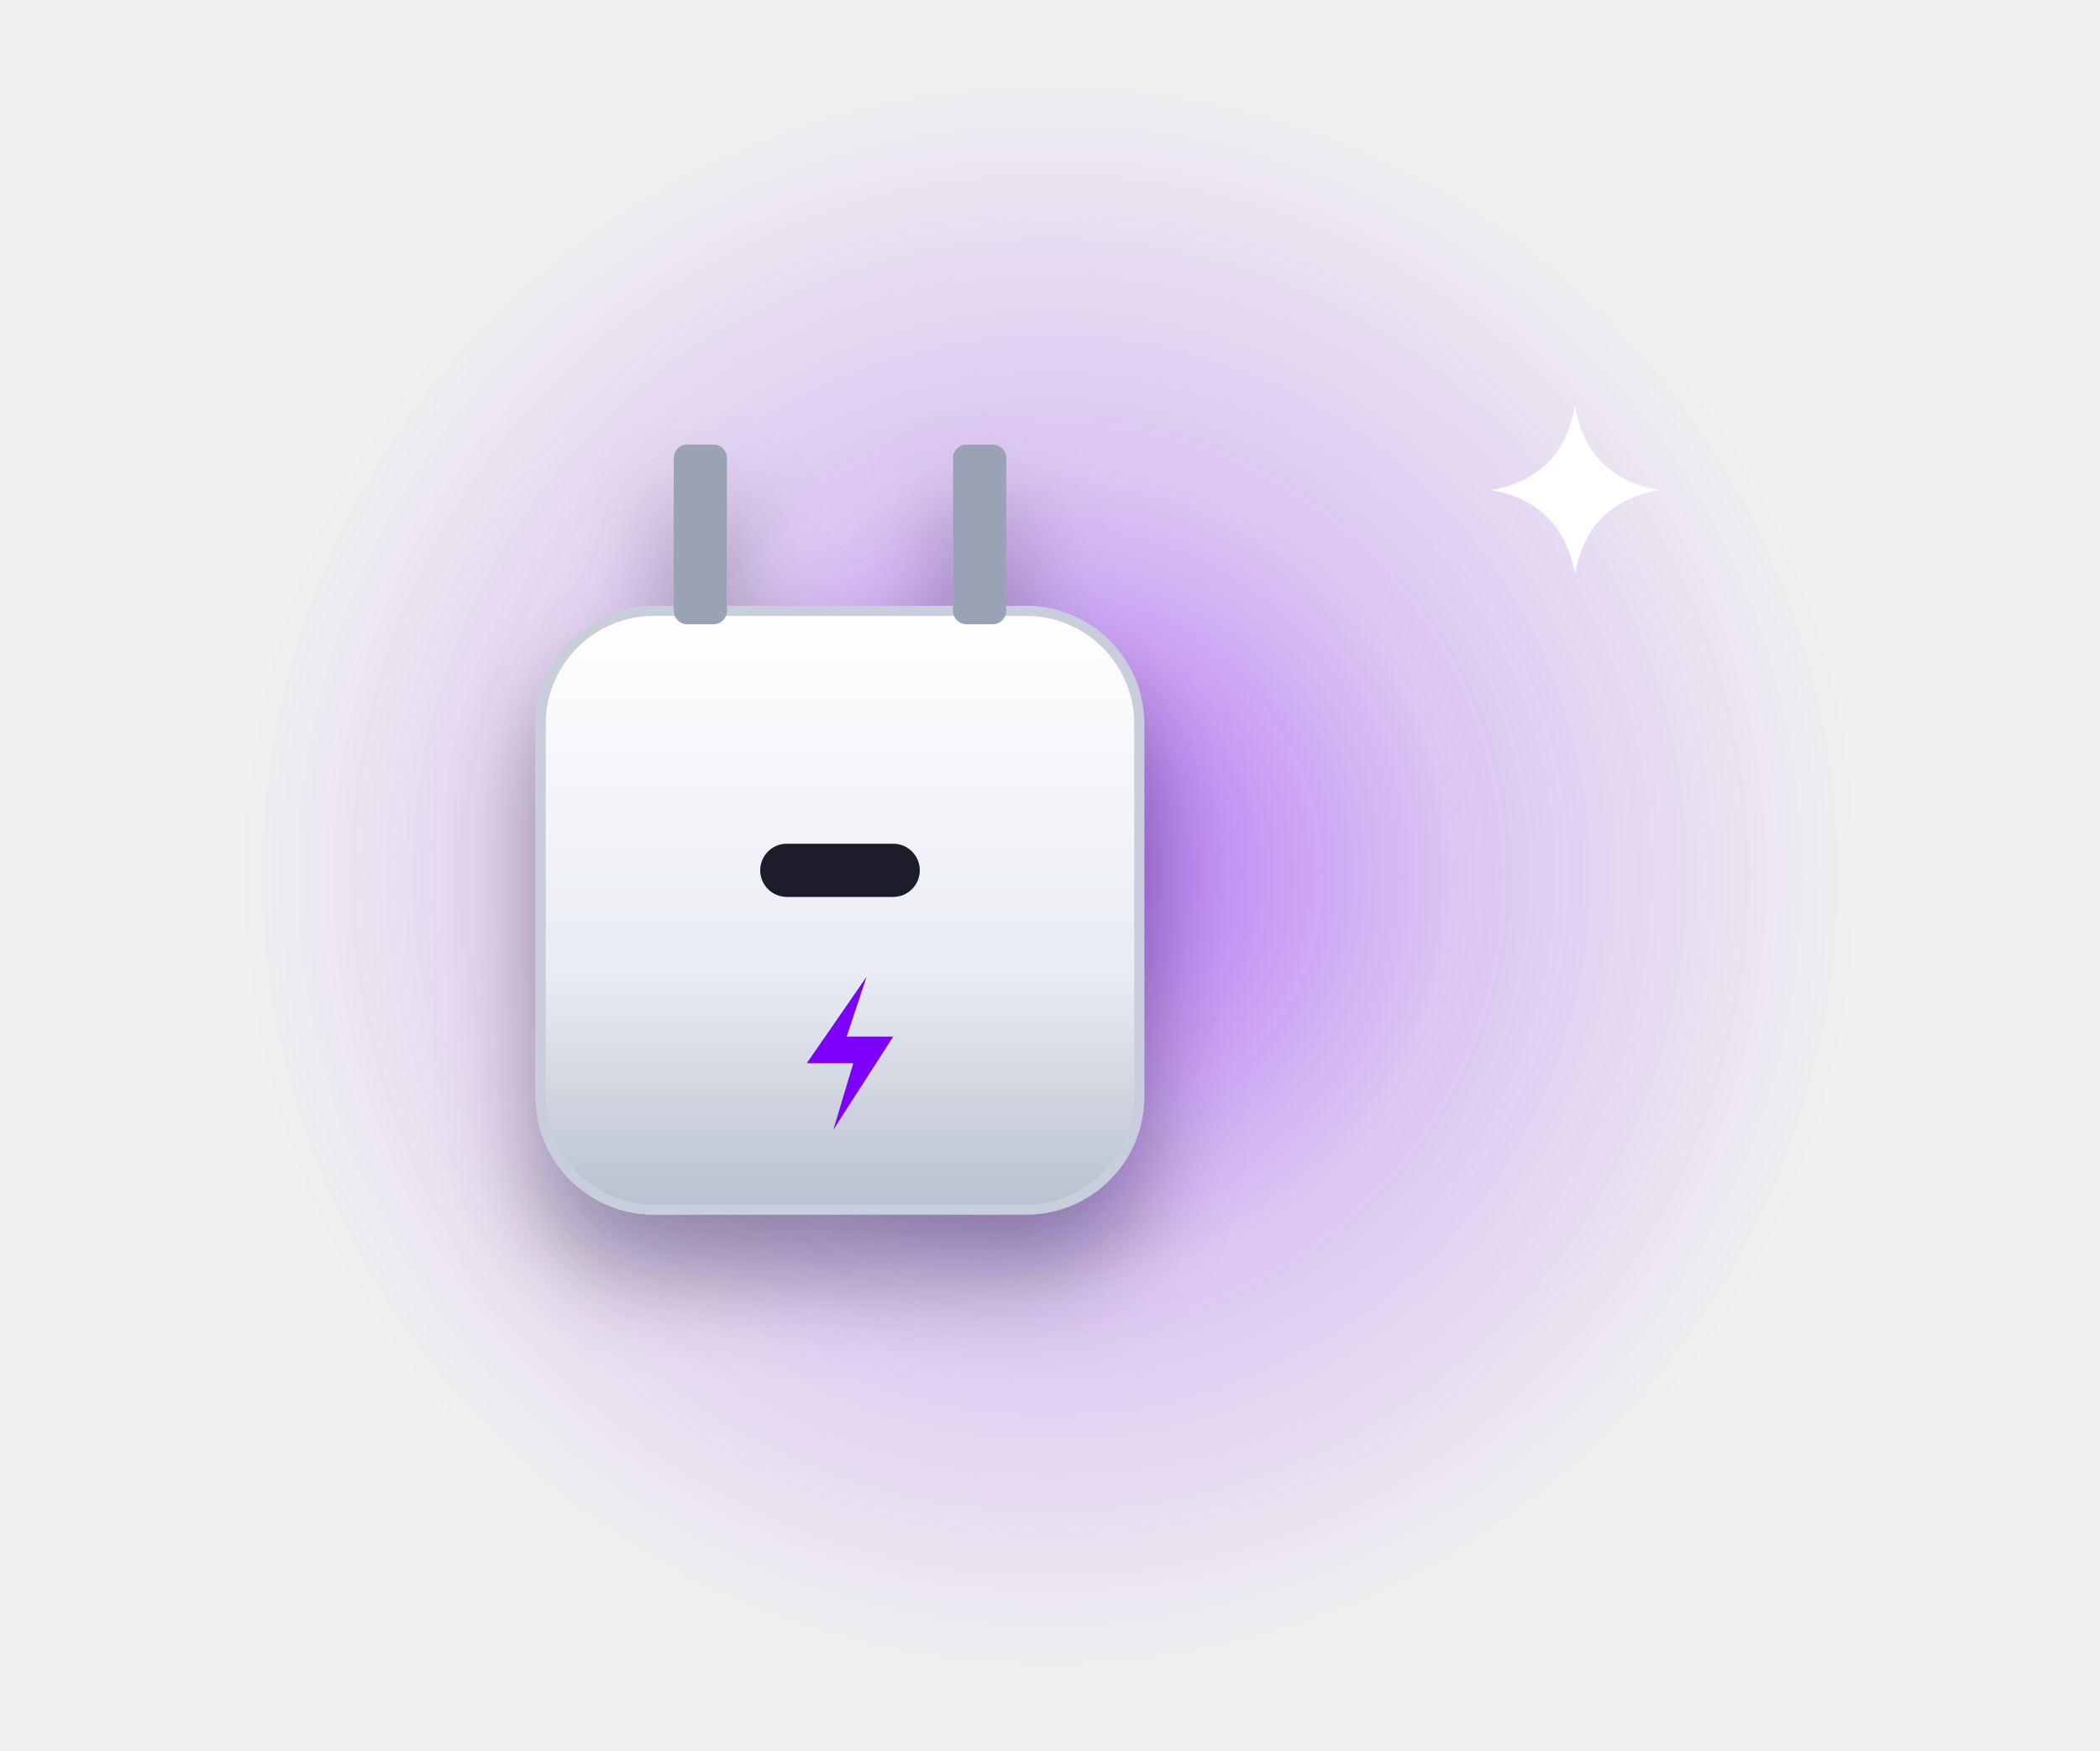
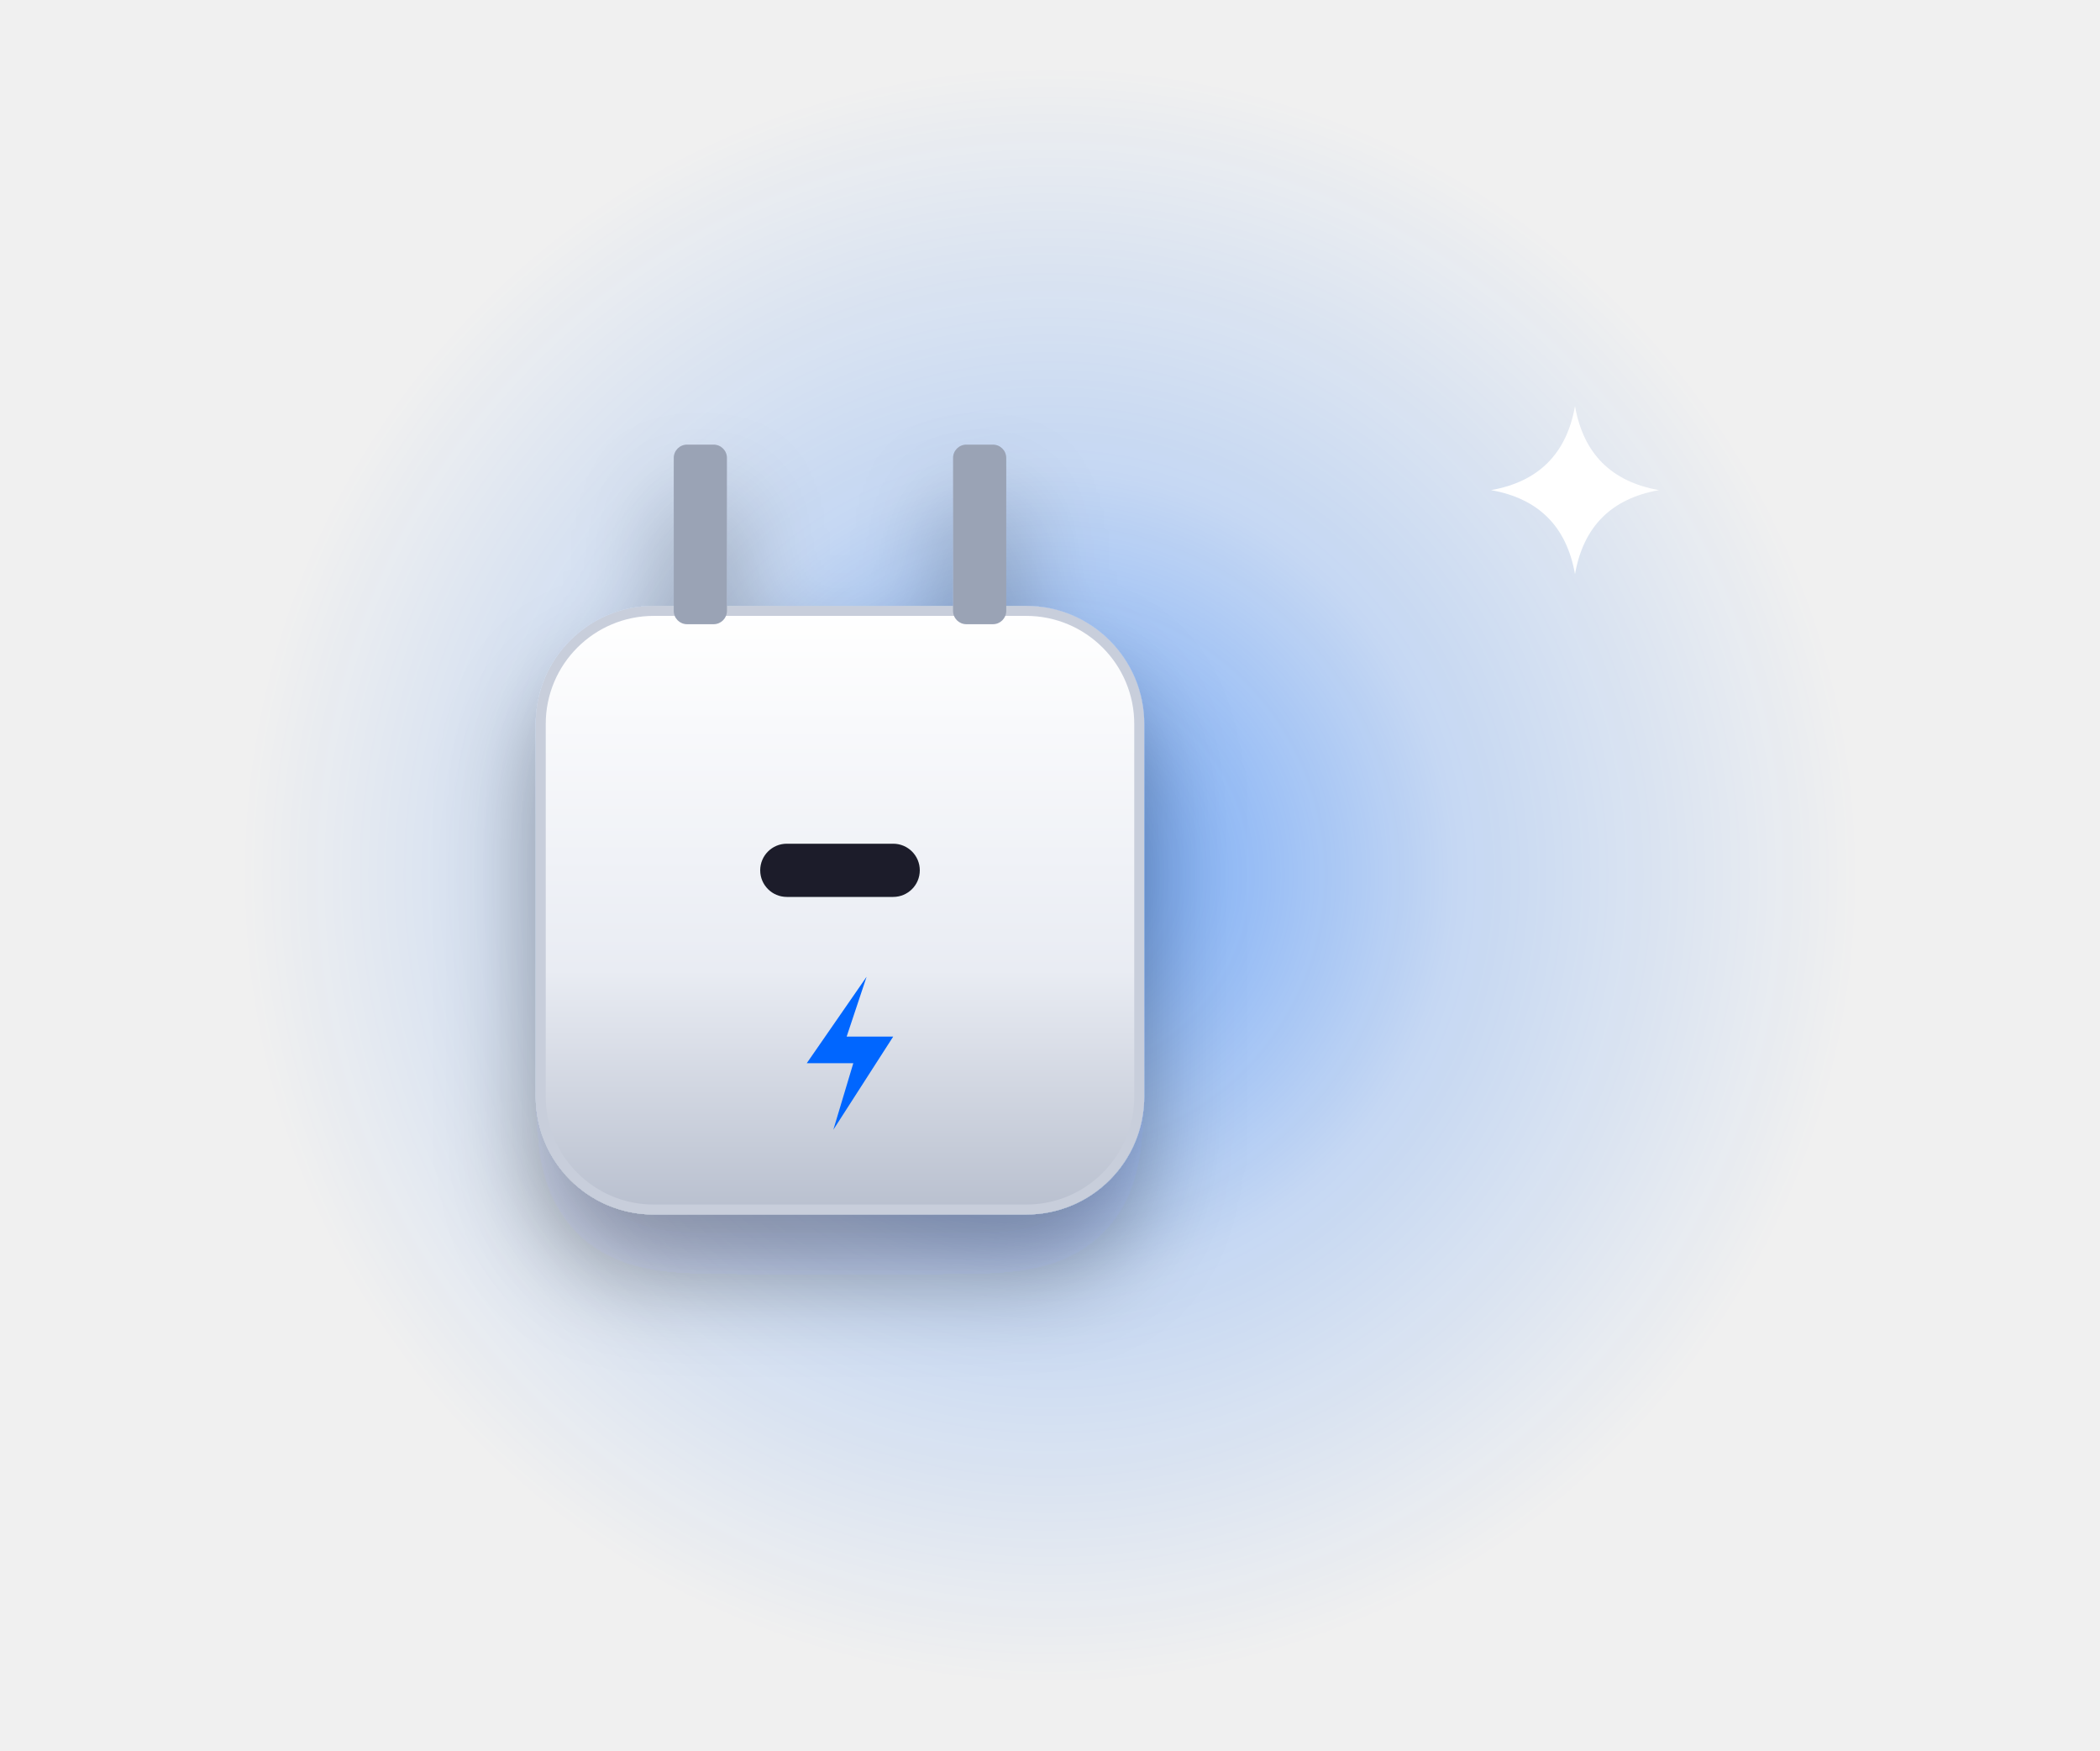
<svg xmlns="http://www.w3.org/2000/svg" viewBox="0 0 600 500">
  <defs>
    <radialGradient id="gillmegacha" cx=".5" cy=".5" r=".5">
-       <stop offset="0" stop-color="#7D03FC" stop-opacity=".55" />
-       <stop offset=".5" stop-color="#7D03FC" stop-opacity=".18" />
-       <stop offset="1" stop-color="#7D03FC" stop-opacity="0" />
+       <stop offset="0" stop-color="#0066FF" stop-opacity=".55" />
+       <stop offset=".5" stop-color="#0066FF" stop-opacity=".18" />
+       <stop offset="1" stop-color="#0066FF" stop-opacity="0" />
    </radialGradient>
    <linearGradient id="willmegacha" x1="0" y1="0" x2="0" y2="1">
      <stop offset="0" stop-color="#FFFFFF" />
      <stop offset=".6" stop-color="#E9ECF3" />
      <stop offset="1" stop-color="#B9C0CF" />
    </linearGradient>
    <linearGradient id="wsillmegacha" x1="0" y1="0" x2="1" y2="0">
      <stop offset="0" stop-color="#C8CEDB" />
      <stop offset=".35" stop-color="#FFFFFF" />
      <stop offset="1" stop-color="#AEB6C6" />
    </linearGradient>
    <linearGradient id="millmegacha" x1="0" y1="0" x2="1" y2="1">
      <stop offset="0" stop-color="#4A5366" />
      <stop offset=".45" stop-color="#232A38" />
      <stop offset="1" stop-color="#0C1019" />
    </linearGradient>
    <linearGradient id="mhillmegacha" x1="0" y1="0" x2="1" y2="0">
      <stop offset="0" stop-color="#151A25" />
      <stop offset=".3" stop-color="#5A6478" />
      <stop offset=".55" stop-color="#262D3B" />
      <stop offset="1" stop-color="#0E121B" />
    </linearGradient>
    <linearGradient id="scillmegacha" x1="0" y1="0" x2="1" y2="1">
-       <stop offset="0" stop-color="#9B4DFF" />
-       <stop offset=".5" stop-color="#5B12E0" />
-       <stop offset="1" stop-color="#1A0B5C" />
+       <stop offset="0" stop-color="#4D99FF" />
+       <stop offset=".5" stop-color="#0D6EE5" />
+       <stop offset="1" stop-color="#09335E" />
    </linearGradient>
    <linearGradient id="vlillmegacha" x1="0" y1="0" x2="0" y2="1">
-       <stop offset="0" stop-color="#B57CFF" />
-       <stop offset="1" stop-color="#7D03FC" />
+       <stop offset="0" stop-color="#7CB4FF" />
+       <stop offset="1" stop-color="#0066FF" />
    </linearGradient>
    <linearGradient id="tanillmegacha" x1="0" y1="0" x2="1" y2="0">
      <stop offset="0" stop-color="#A88B62" />
      <stop offset=".5" stop-color="#D9C39C" />
      <stop offset="1" stop-color="#9B7E55" />
    </linearGradient>
    <linearGradient id="cardillmegacha" x1="0" y1="0" x2="1" y2="1">
      <stop offset="0" stop-color="#FFFFFF" />
-       <stop offset="1" stop-color="#E4E1F5" />
+       <stop offset="1" stop-color="#E1EBF5" />
    </linearGradient>
    <linearGradient id="kraftillmegacha" x1="0" y1="0" x2="1" y2="1">
      <stop offset="0" stop-color="#E8C79A" />
      <stop offset="1" stop-color="#B98B55" />
    </linearGradient>
    <filter id="billmegacha" x="-50%" y="-50%" width="200%" height="200%">
      <feGaussianBlur stdDeviation="12" />
    </filter>
    <filter id="sillmegacha" x="-50%" y="-50%" width="200%" height="200%">
      <feGaussianBlur stdDeviation="4" />
    </filter>
    <filter id="dillmegacha" x="-40%" y="-40%" width="180%" height="200%">
-       <feDropShadow dx="0" dy="18" stdDeviation="14" flood-color="#0B0620" flood-opacity=".35" />
+       <feDropShadow dx="0" dy="18" stdDeviation="14" flood-color="#051321" flood-opacity=".35" />
    </filter>
  </defs>
  <circle cx="300" cy="250" r="230" fill="url(#gillmegacha)" />
  <g transform="translate(240 260) rotate(0) scale(0.95)" filter="url(#dillmegacha)">
    <rect x="-90" y="-90" width="180" height="180" rx="34" fill="url(#willmegacha)" />
    <rect x="-90" y="-90" width="180" height="180" rx="34" fill="none" stroke="#C8CEDB" stroke-width="3" />
    <rect x="-24" y="-20" width="48" height="16" rx="8" fill="#1B1F2A" />
-     <path d="M8 20 L-10 46 H4 L-2 66 L16 38 H2 Z" fill="#7D03FC" />
+     <path d="M8 20 L-10 46 H4 L-2 66 L16 38 H2 Z" fill="#0066FF" />
    <rect x="-50" y="-140" width="16" height="54" rx="4" fill="#9AA3B5" />
    <rect x="34" y="-140" width="16" height="54" rx="4" fill="#9AA3B5" />
  </g>
  <g transform="translate(450 140) rotate(0) scale(0.6)">
    <path d="M0 -40 Q6 -6 40 0 Q6 6 0 40 Q-6 6 -40 0 Q-6 -6 0 -40 Z" fill="#fff" />
  </g>
</svg>
